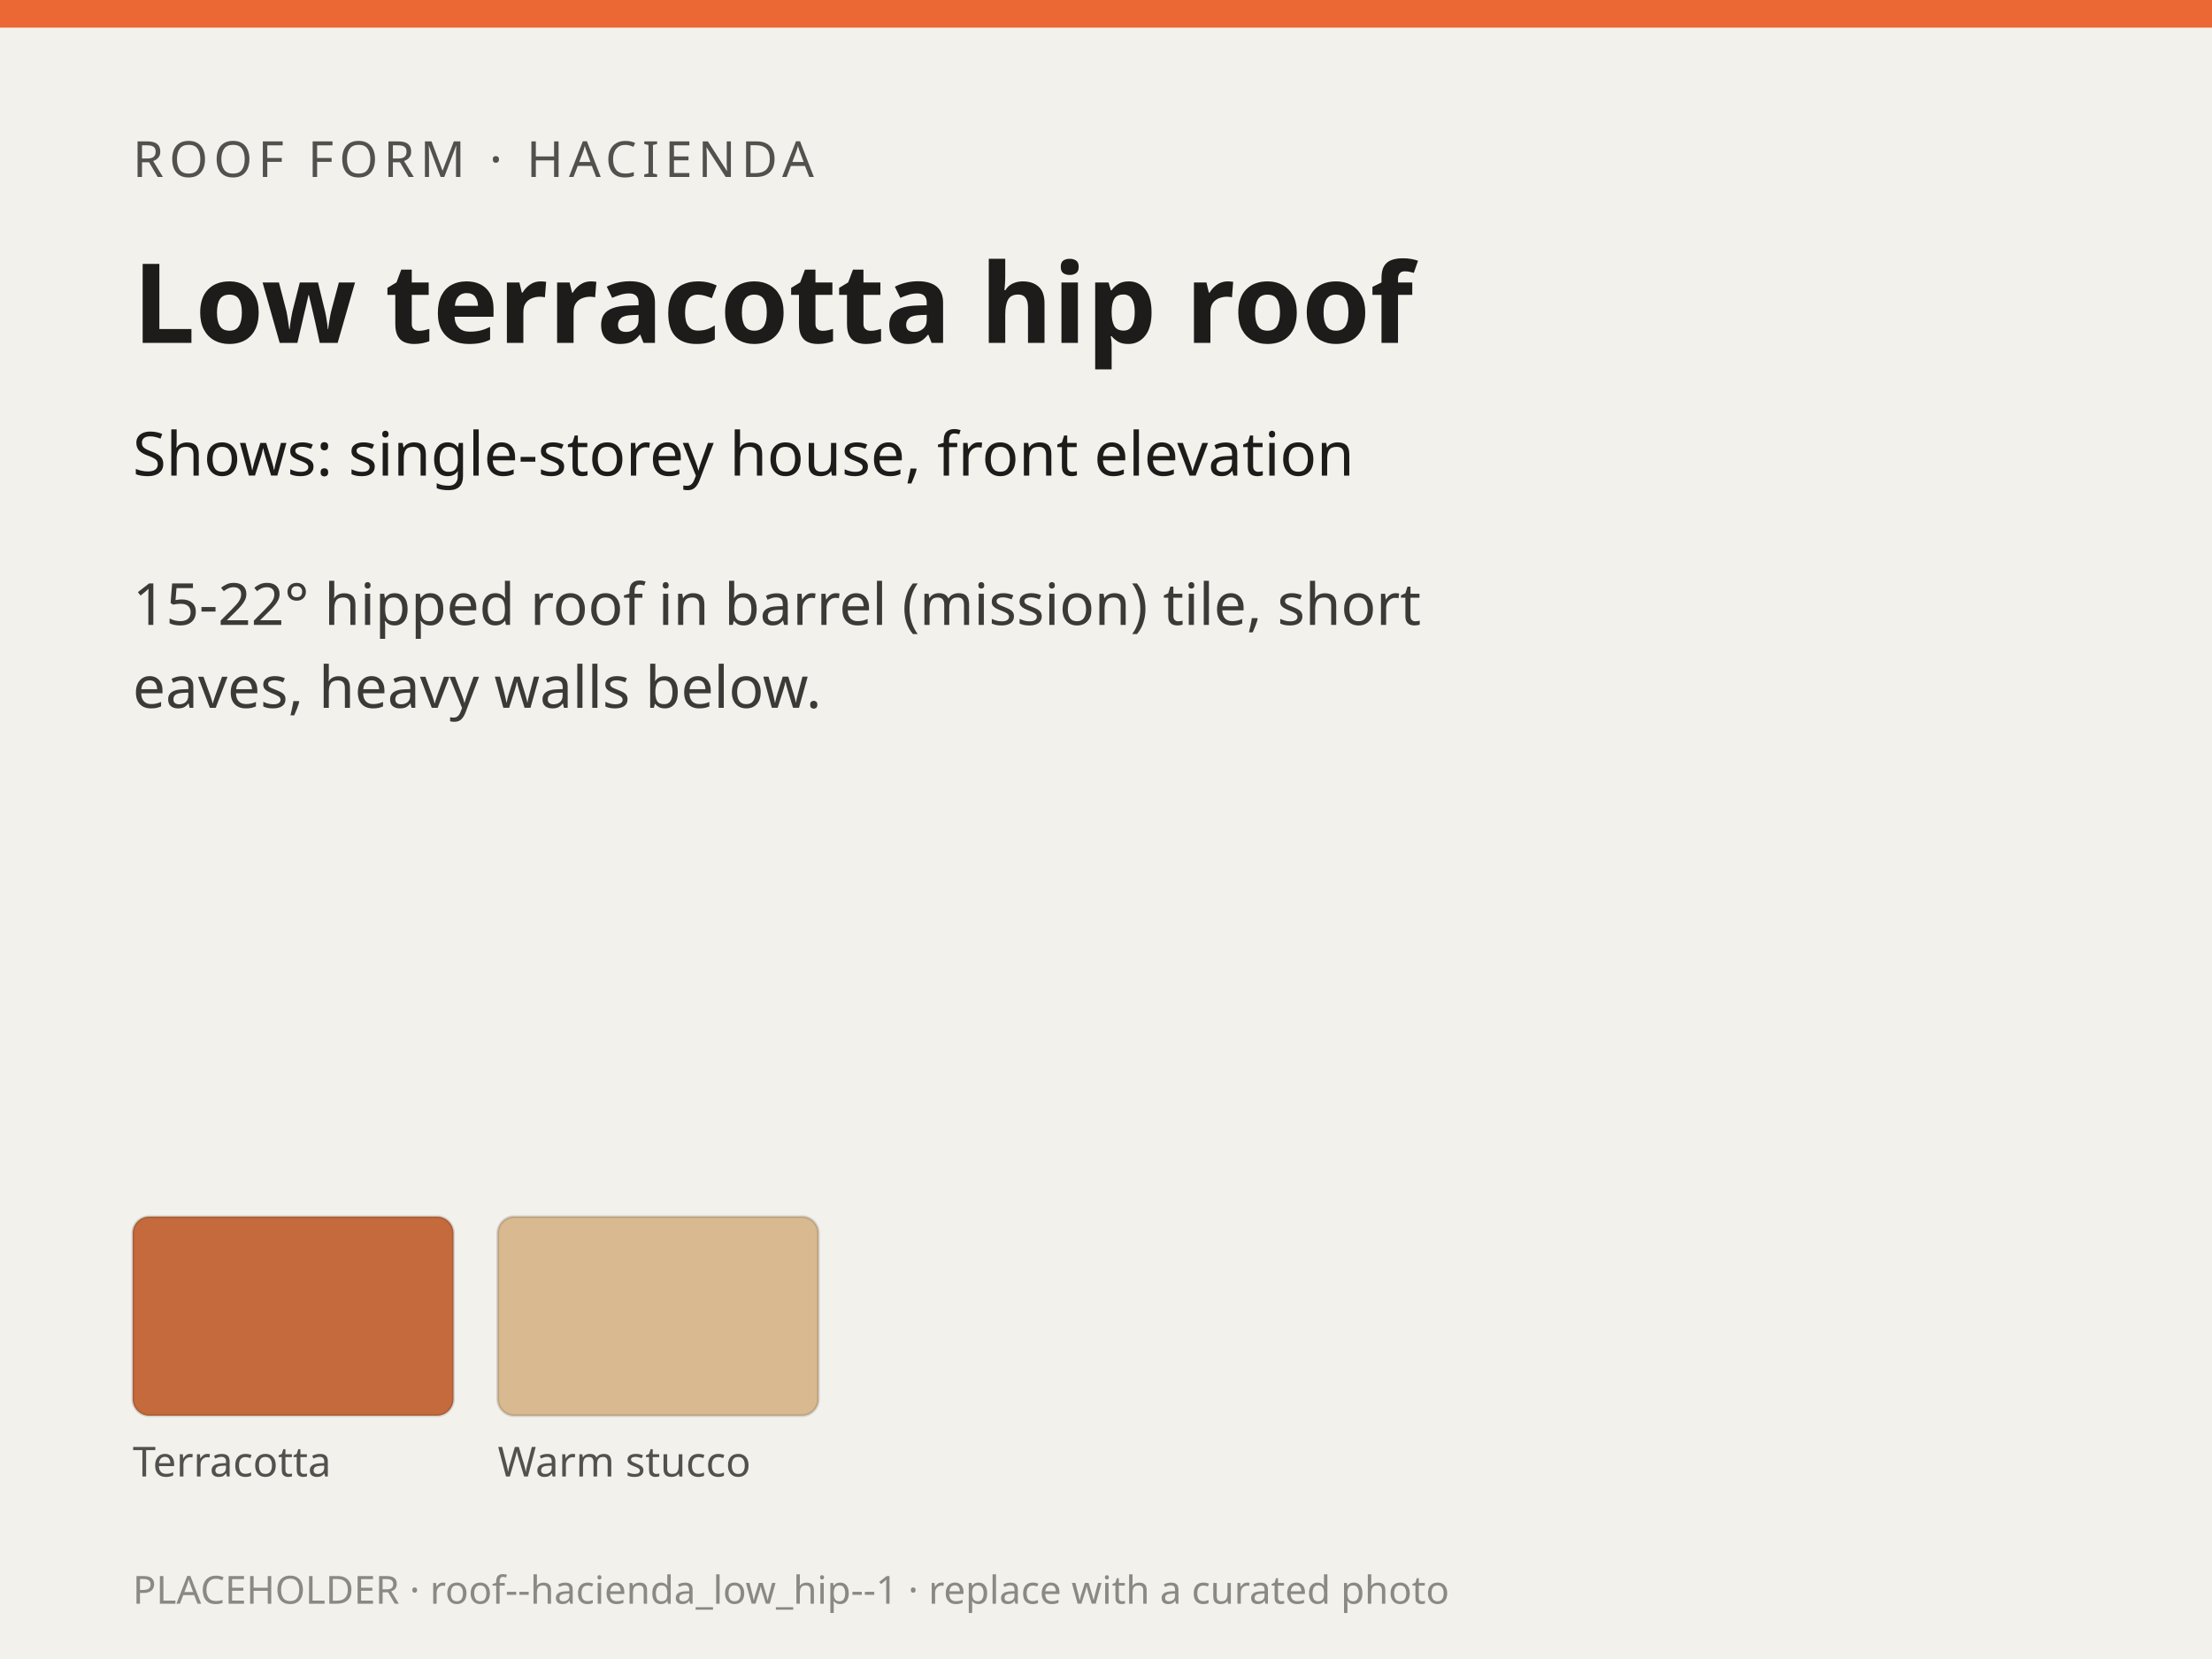
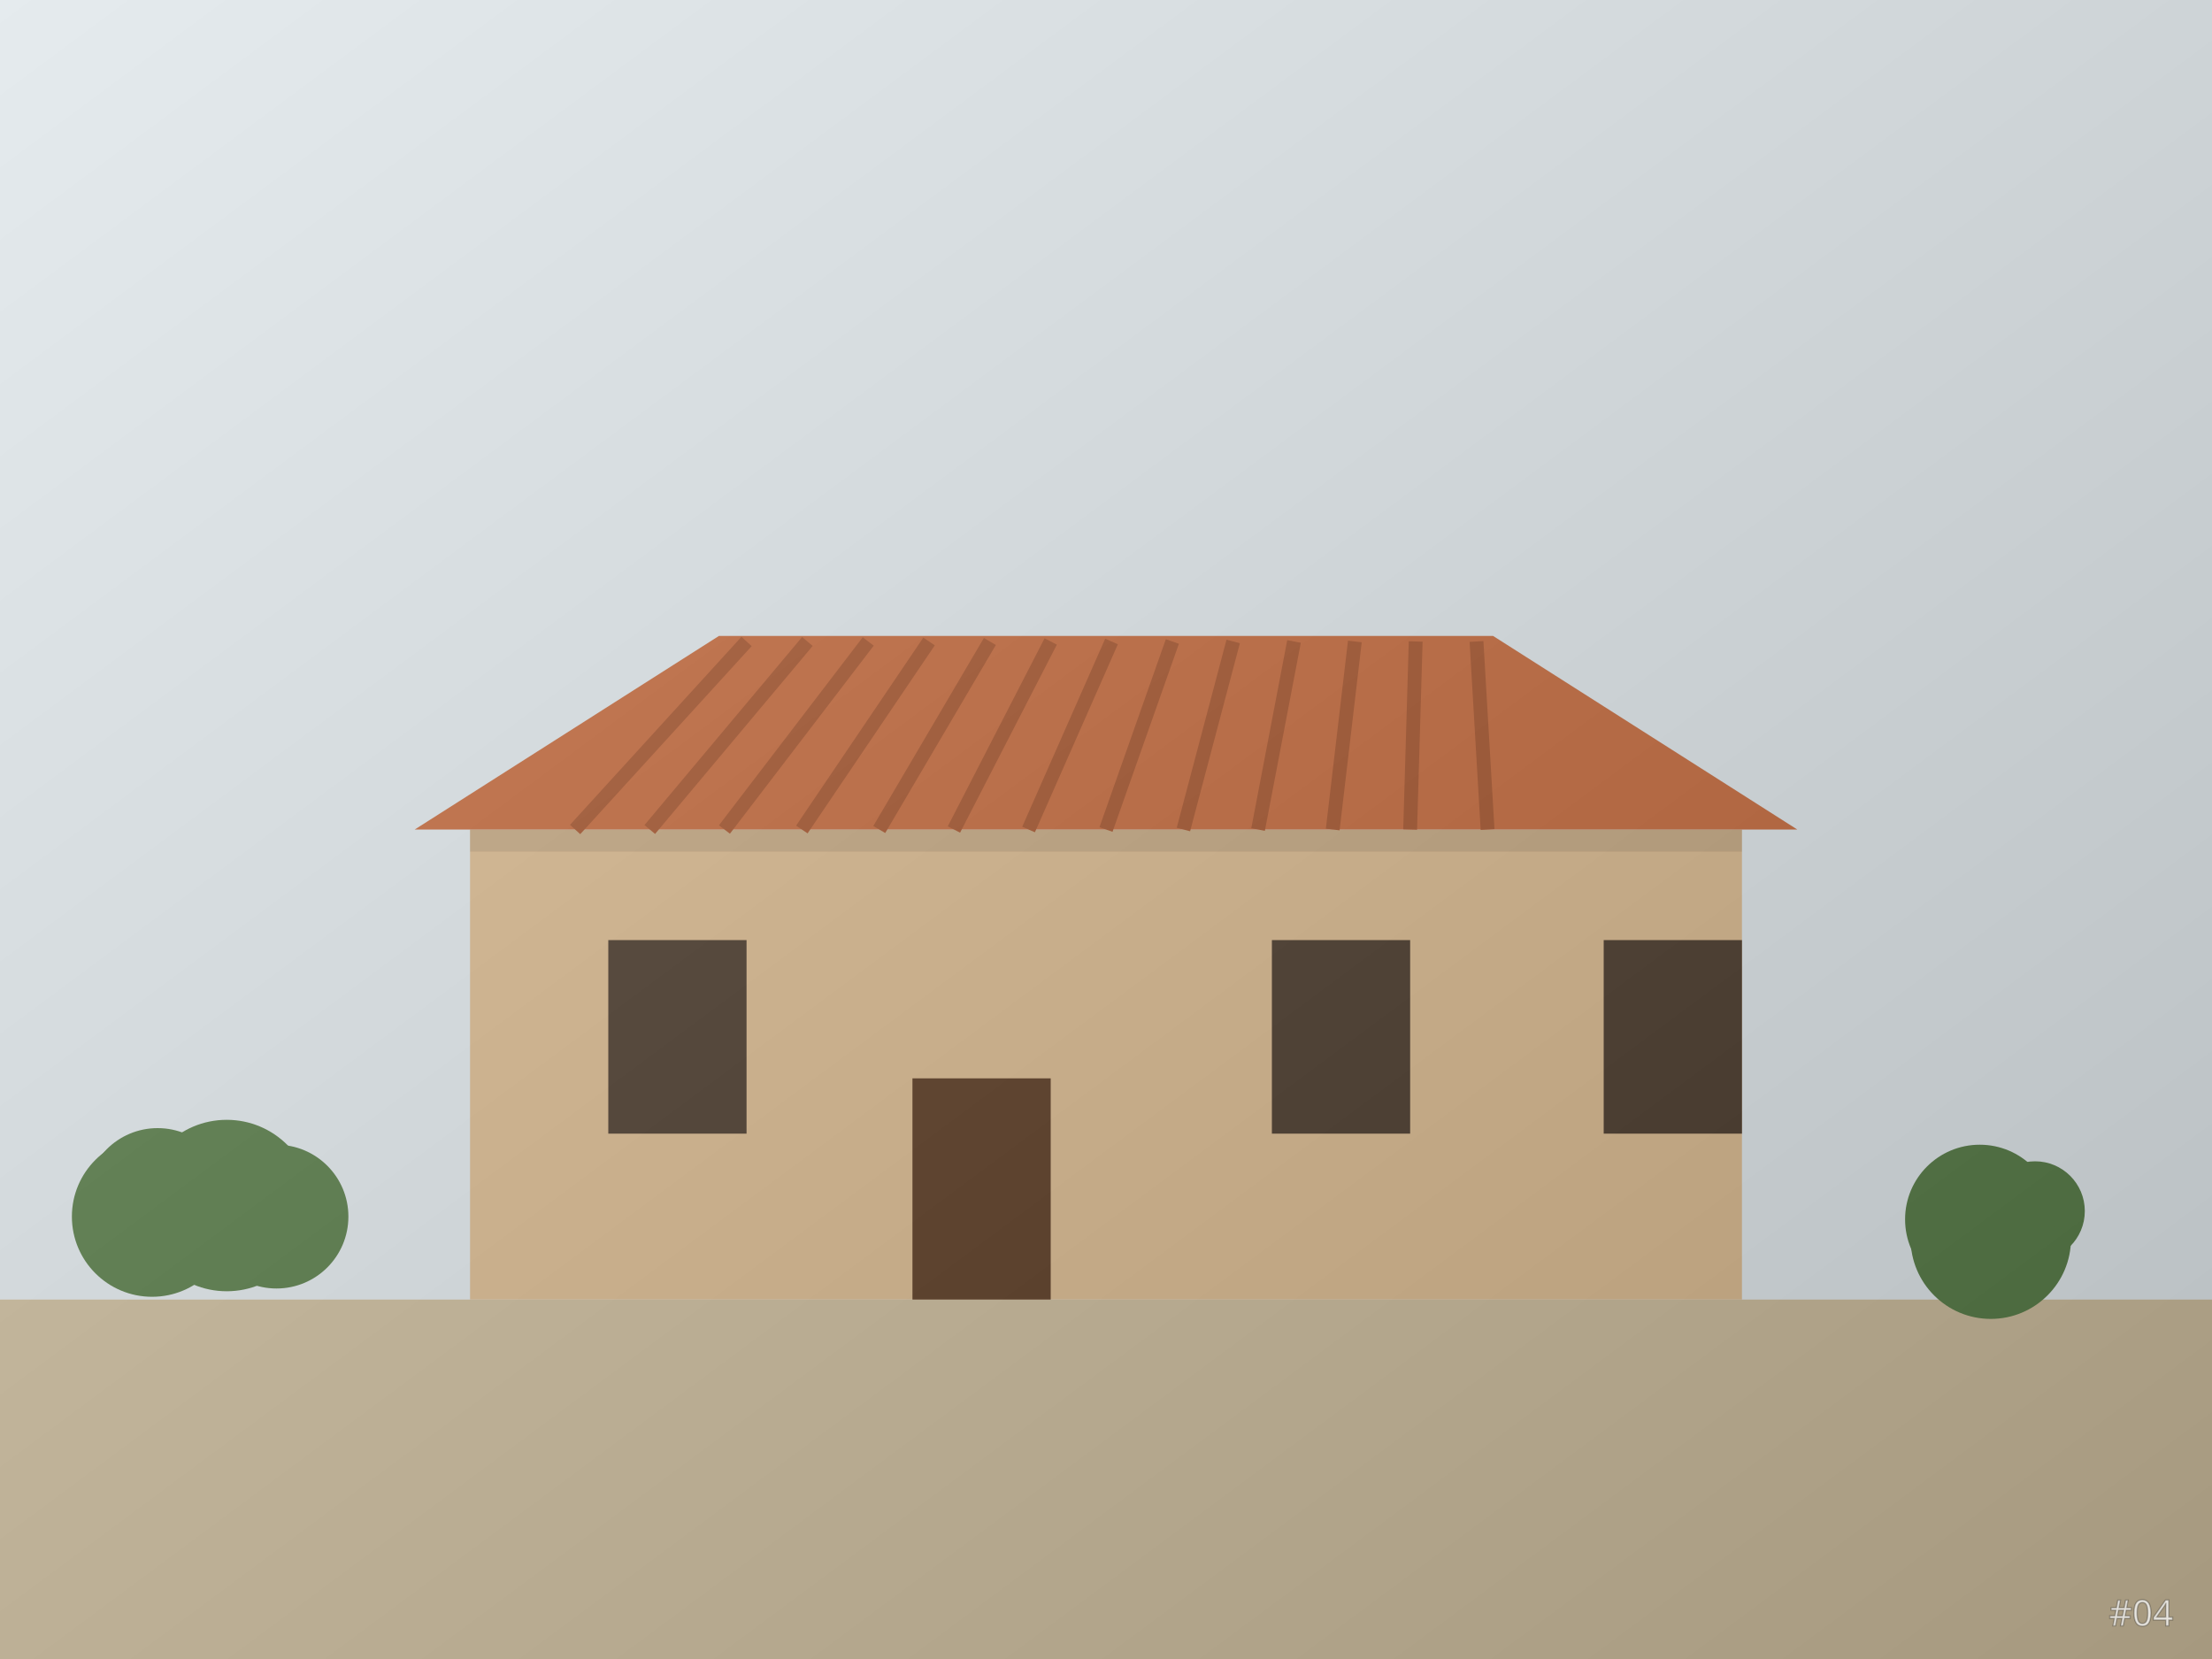
- <svg xmlns="http://www.w3.org/2000/svg" viewBox="0 0 800 600" width="800" height="600" font-family="system-ui, sans-serif">
-   <rect width="800" height="600" fill="#f3f1ec" />
-   <rect width="800" height="10" fill="#eb6834" />
-   <text x="48" y="64" font-size="18" fill="#52514e" letter-spacing="2">ROOF FORM · HACIENDA</text>
-   <text x="48" y="124" font-size="40" font-weight="600" fill="#1d1c1a">Low terracotta hip roof</text>
-   <text x="48" y="172" font-size="22" fill="#1d1c1a">Shows: single-storey house, front elevation</text>
-   <text x="48" y="226" font-size="21" fill="#3b3a37">
-     <tspan x="48" dy="0">15-22° hipped roof in barrel (mission) tile, short</tspan>
-     <tspan x="48" dy="30">eaves, heavy walls below.</tspan>
-   </text>
-   <rect x="48" y="440" width="116" height="72" rx="6" fill="#c46a3d" stroke="#0002" />
-   <text x="48" y="534" font-size="15" fill="#52514e">Terracotta</text>
-   <rect x="180" y="440" width="116" height="72" rx="6" fill="#d9b98f" stroke="#0002" />
-   <text x="180" y="534" font-size="15" fill="#52514e">Warm stucco</text>
-   <text x="48" y="580" font-size="14" fill="#8a8984">PLACEHOLDER · roof--hacienda_low_hip--1 · replace with a curated photo</text>
+ <svg xmlns="http://www.w3.org/2000/svg" viewBox="0 0 800 600" width="800" height="600">
+   <defs>
+     <linearGradient id="light" x1="0" y1="0" x2="1" y2="1">
+       <stop offset="0" stop-color="#fff" stop-opacity=".18" />
+       <stop offset="1" stop-color="#000" stop-opacity=".18" />
+     </linearGradient>
+   </defs>
+   <rect x="0" y="0" width="800" height="470" fill="#dfe6ea" />
+   <rect x="0" y="470" width="800" height="130" fill="#cbbb9b" />
+   <rect x="170" y="300" width="460" height="170" fill="#d9b98f" />
+   <rect x="220" y="340" width="50" height="70" fill="#4a3a2c" />
+   <rect x="460" y="340" width="50" height="70" fill="#4a3a2c" />
+   <rect x="580" y="340" width="50" height="70" fill="#4a3a2c" />
+   <rect x="330" y="390" width="50" height="80" fill="#5a3a22" />
+   <rect x="170" y="300" width="460" height="8" fill="#00000018" />
+   <polygon points="150,300 260,230 540,230 650,300" fill="#c46a3d" />
+   <line x1="270" y1="232" x2="208" y2="300" stroke="#a5552e" stroke-width="5" />
+   <line x1="292" y1="232" x2="235" y2="300" stroke="#a5552e" stroke-width="5" />
+   <line x1="314" y1="232" x2="262" y2="300" stroke="#a5552e" stroke-width="5" />
+   <line x1="336" y1="232" x2="290" y2="300" stroke="#a5552e" stroke-width="5" />
+   <line x1="358" y1="232" x2="318" y2="300" stroke="#a5552e" stroke-width="5" />
+   <line x1="380" y1="232" x2="345" y2="300" stroke="#a5552e" stroke-width="5" />
+   <line x1="402" y1="232" x2="372" y2="300" stroke="#a5552e" stroke-width="5" />
+   <line x1="424" y1="232" x2="400" y2="300" stroke="#a5552e" stroke-width="5" />
+   <line x1="446" y1="232" x2="428" y2="300" stroke="#a5552e" stroke-width="5" />
+   <line x1="468" y1="232" x2="455" y2="300" stroke="#a5552e" stroke-width="5" />
+   <line x1="490" y1="232" x2="482" y2="300" stroke="#a5552e" stroke-width="5" />
+   <line x1="512" y1="232" x2="510" y2="300" stroke="#a5552e" stroke-width="5" />
+   <line x1="534" y1="232" x2="538" y2="300" stroke="#a5552e" stroke-width="5" />
+   <circle cx="57" cy="434" r="26" fill="#557a45" />
+   <circle cx="82" cy="436" r="31" fill="#557a45" />
+   <circle cx="55" cy="440" r="29" fill="#557a45" />
+   <circle cx="100" cy="440" r="26" fill="#557a45" />
+   <circle cx="720" cy="448" r="29" fill="#557a45" />
+   <circle cx="725" cy="439" r="20" fill="#557a45" />
+   <circle cx="736" cy="438" r="18" fill="#557a45" />
+   <circle cx="716" cy="441" r="27" fill="#557a45" />
+   <rect width="800" height="600" fill="url(#light)" />
+   <text x="786" y="588" font-family="system-ui, sans-serif" font-size="13" fill="#ffffff" fill-opacity=".75" text-anchor="end" stroke="#000" stroke-opacity=".25" stroke-width=".5">#04</text>
</svg>
